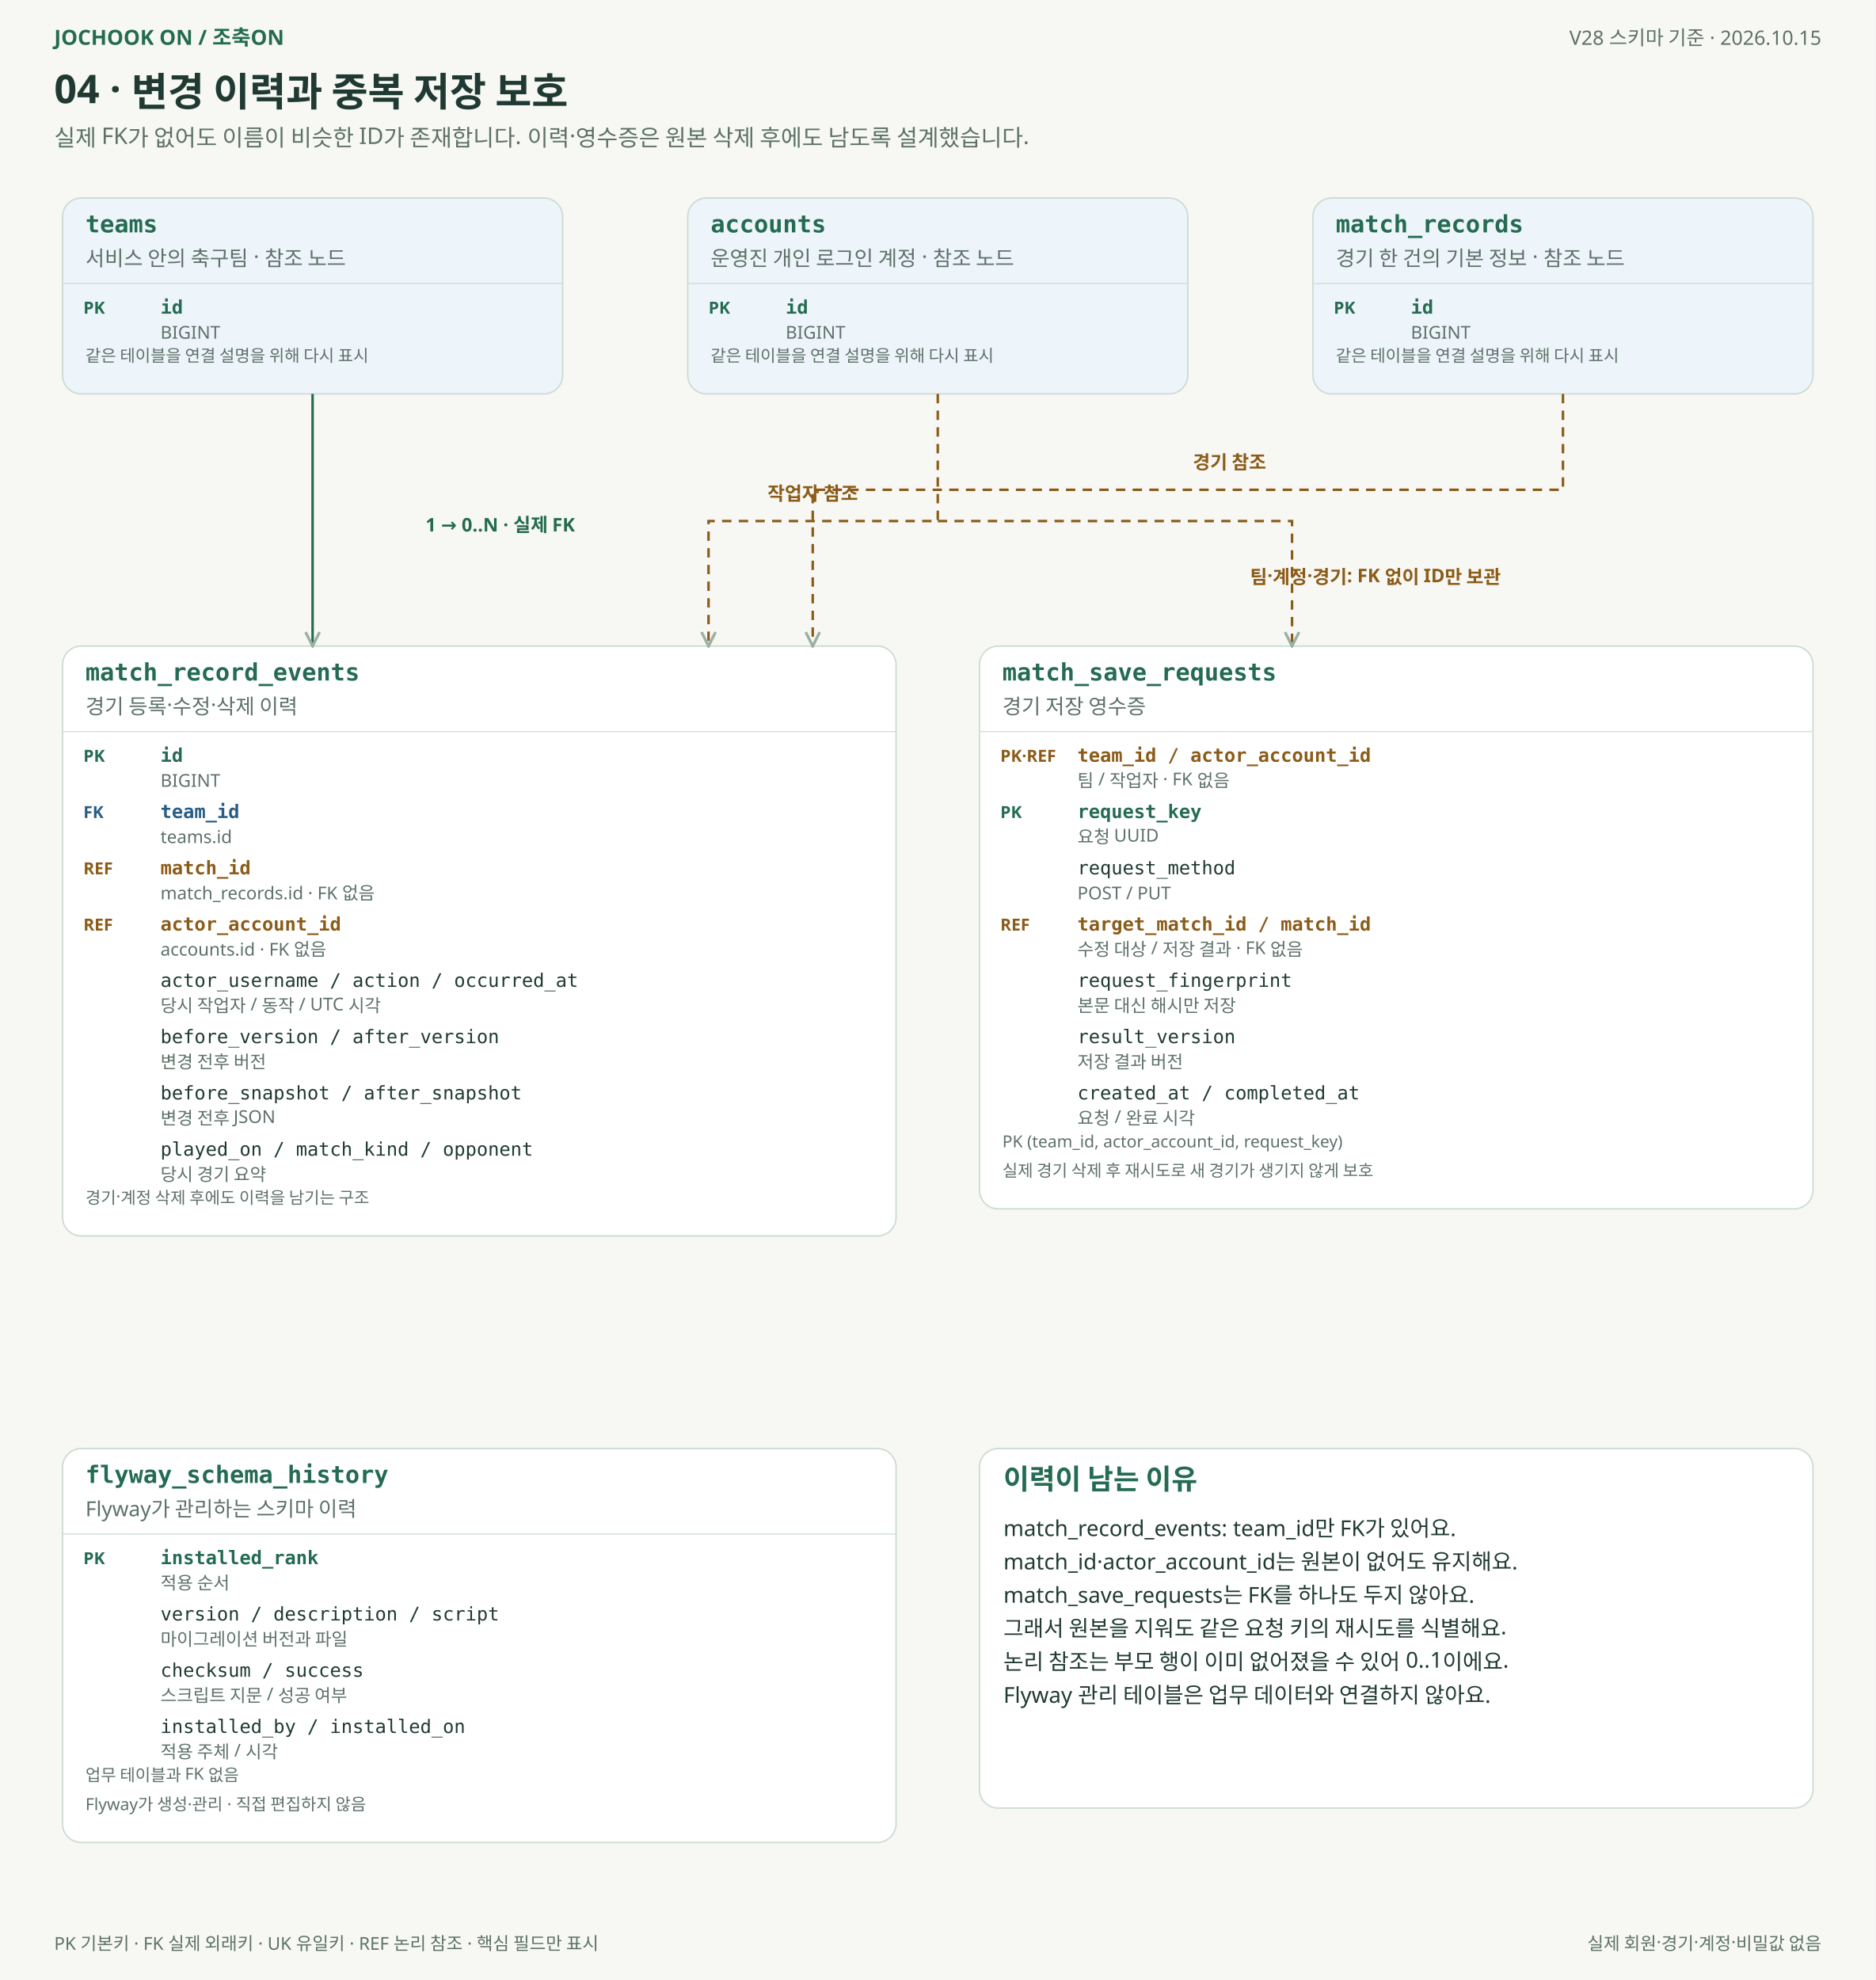
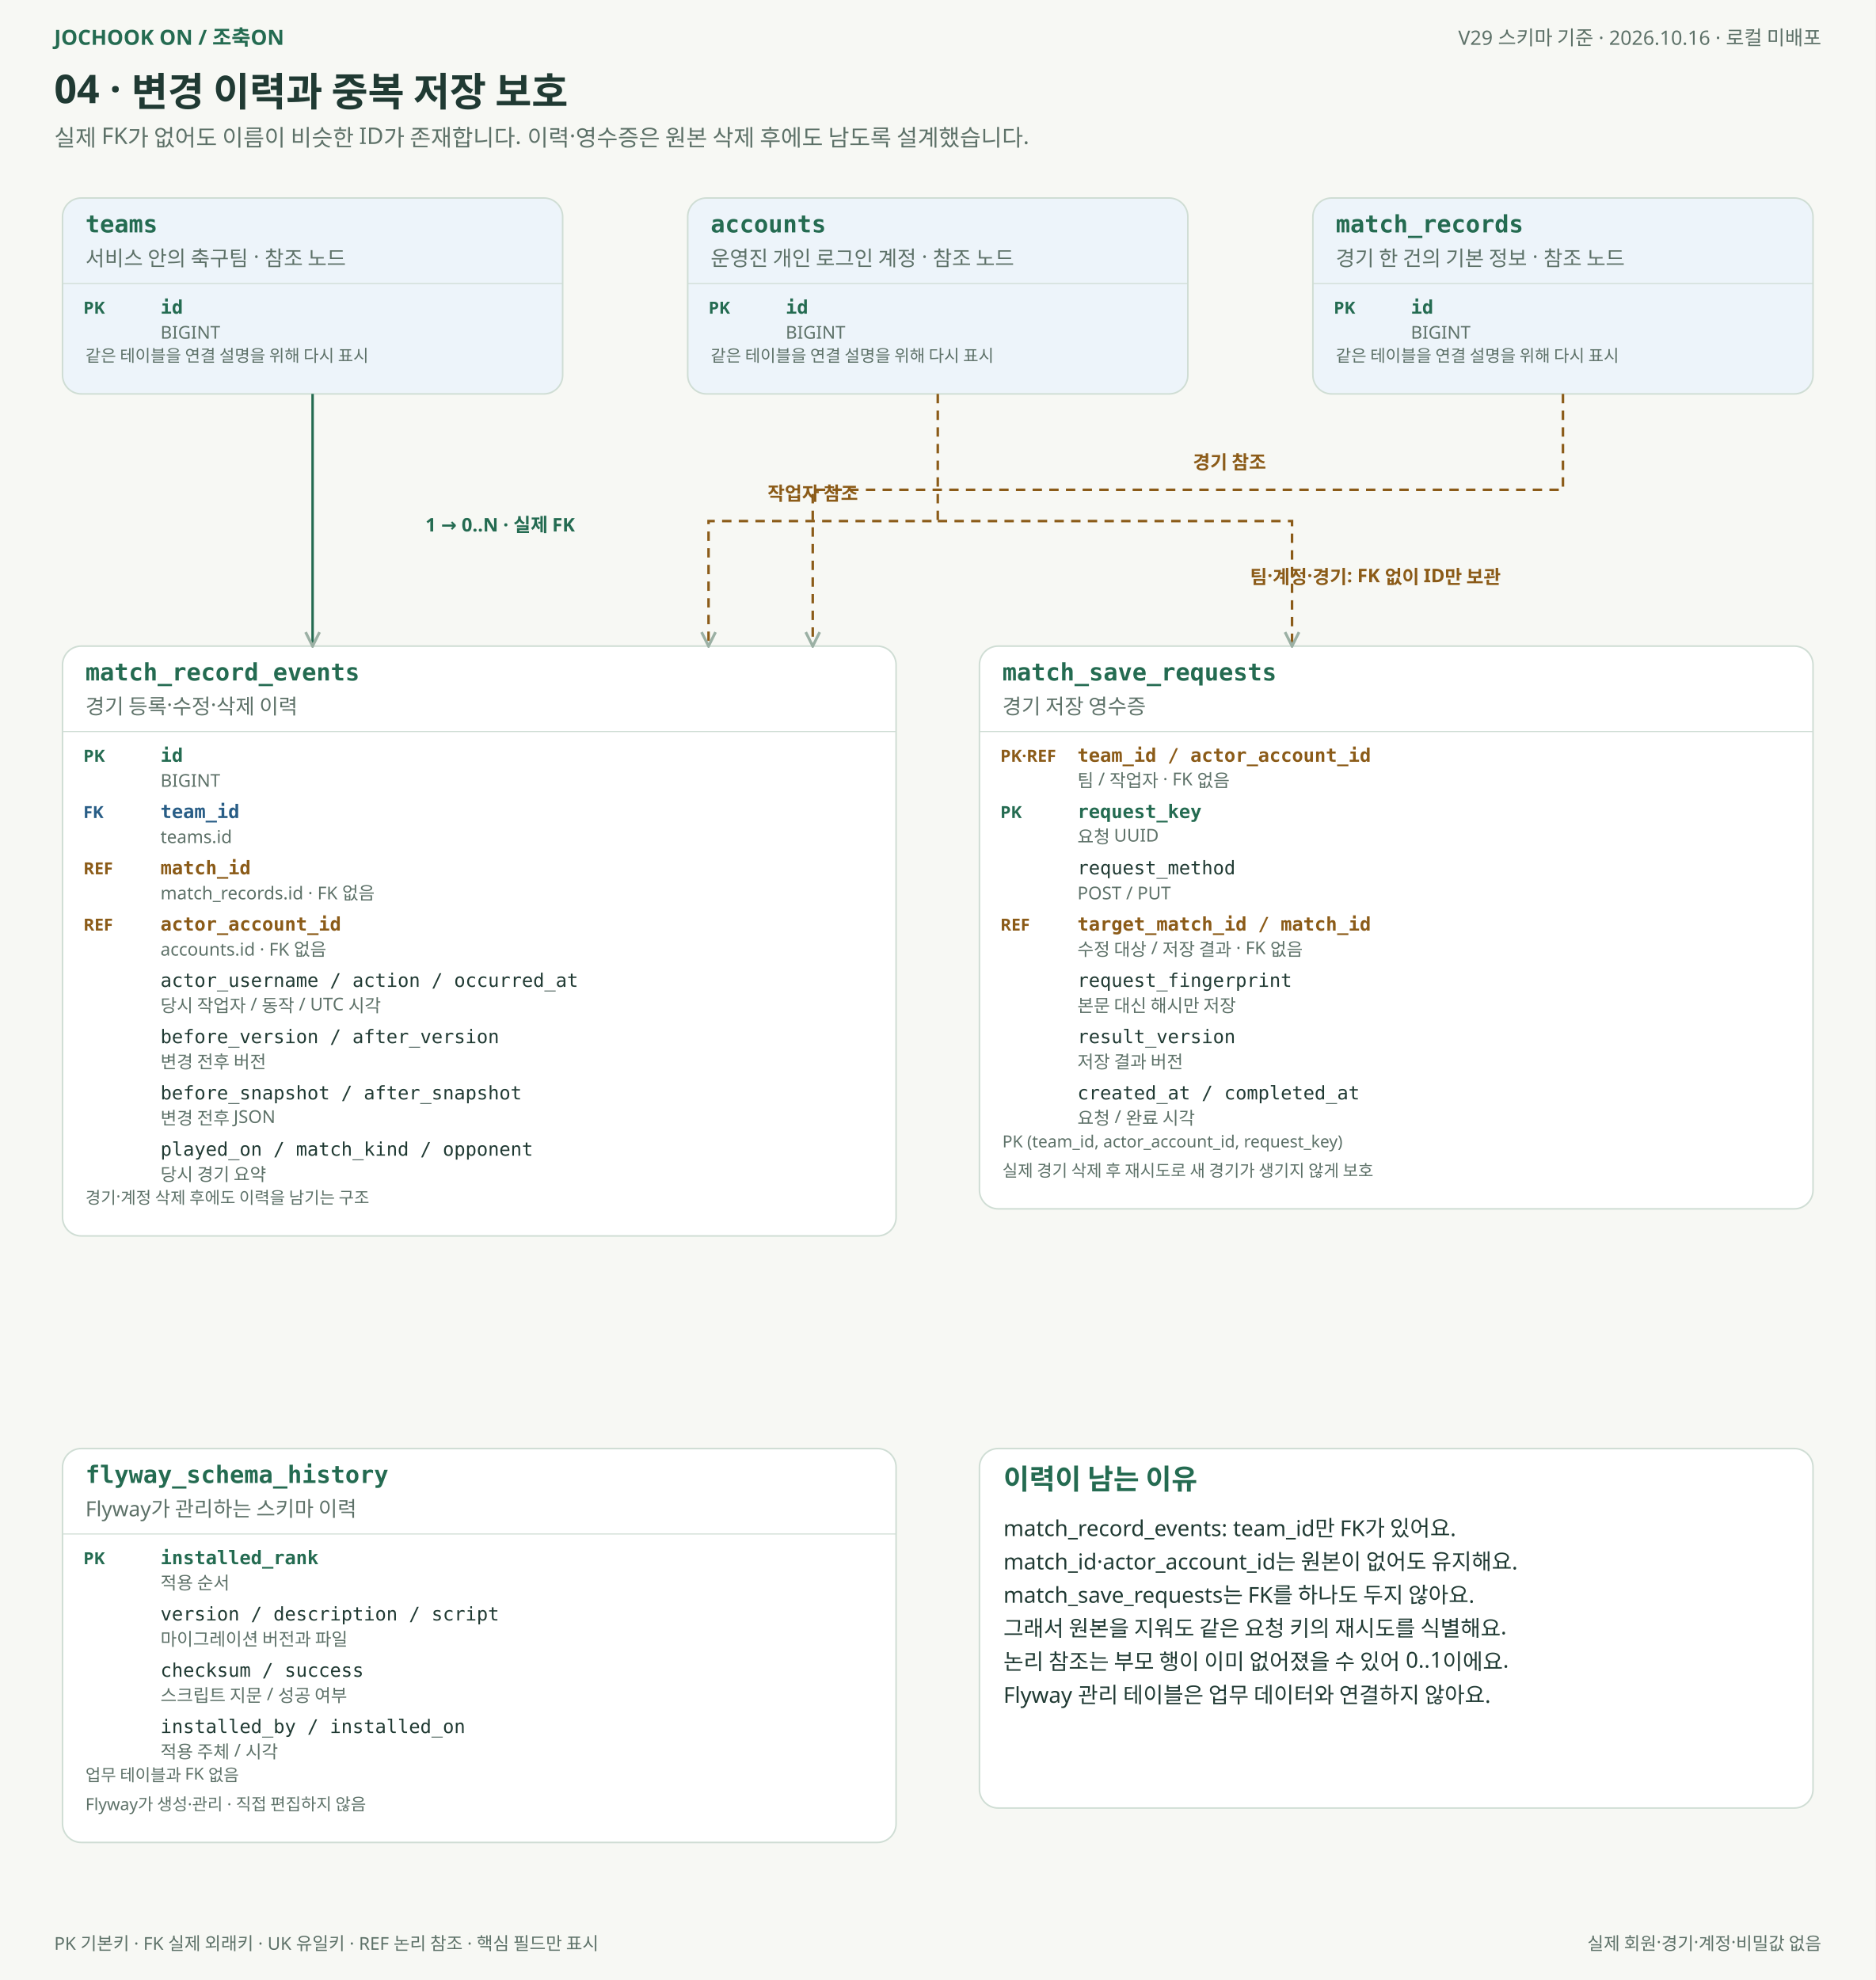
<svg xmlns="http://www.w3.org/2000/svg" width="1800" height="1900" viewBox="0 0 1800 1900" role="img" aria-labelledby="title desc">
  <defs>
    <marker id="arrow" viewBox="0 0 10 10" refX="9" refY="5" markerWidth="7" markerHeight="7" orient="auto">
      <path d="M1 1 L9 5 L1 9" fill="none" stroke="#9bb0a4" stroke-width="1.6" />
    </marker>
  </defs>
  <rect width="1800" height="1900" fill="#f7f8f4" />
  <g font-family="Malgun Gothic, Apple SD Gothic Neo, Noto Sans KR, sans-serif">
    <text x="52" y="43" font-size="20" fill="#246b51" font-weight="700" text-anchor="start">JOCHOOK ON / 조축ON</text>
-     <text x="1748" y="43" font-size="19" fill="#5d7168" font-weight="400" text-anchor="end">V28 스키마 기준 · 2026.10.15</text>
+     <text x="1748" y="43" font-size="19" fill="#5d7168" font-weight="400" text-anchor="end">V29 스키마 기준 · 2026.10.16 · 로컬 미배포</text>
    <text x="52" y="99" font-size="38" fill="#203a33" font-weight="700" text-anchor="start">04 · 변경 이력과 중복 저장 보호</text>
    <text x="52" y="140" font-size="22" fill="#5d7168" font-weight="400" text-anchor="start">실제 FK가 없어도 이름이 비슷한 ID가 존재합니다. 이력·영수증은 원본 삭제 후에도 남도록 설계했습니다.</text>
    <rect x="60" y="190" width="480" height="188" rx="18" fill="#edf4fa" stroke="#cfddd4" stroke-width="1.5" />
    <text x="82" y="223" font-size="23" fill="#246b51" font-weight="700" text-anchor="start" font-family="Consolas, monospace">teams</text>
    <text x="82" y="255" font-size="20" fill="#5d7168" font-weight="400" text-anchor="start">서비스 안의 축구팀 · 참조 노드</text>
    <path d="M 60 272 H 540" stroke="#cfddd4" />
    <text x="80" y="301" font-size="16" fill="#246b51" font-weight="700" text-anchor="start">PK</text>
    <text x="154" y="301" font-size="18" fill="#246b51" font-weight="600" text-anchor="start" font-family="Consolas, monospace">id</text>
    <text x="154" y="325" font-size="17" fill="#5d7168" font-weight="400" text-anchor="start">BIGINT</text>
    <text x="82" y="347" font-size="16" fill="#5d7168" font-weight="400" text-anchor="start">같은 테이블을 연결 설명을 위해 다시 표시</text>
    <rect x="660" y="190" width="480" height="188" rx="18" fill="#edf4fa" stroke="#cfddd4" stroke-width="1.5" />
    <text x="682" y="223" font-size="23" fill="#246b51" font-weight="700" text-anchor="start" font-family="Consolas, monospace">accounts</text>
    <text x="682" y="255" font-size="20" fill="#5d7168" font-weight="400" text-anchor="start">운영진 개인 로그인 계정 · 참조 노드</text>
    <path d="M 660 272 H 1140" stroke="#cfddd4" />
    <text x="680" y="301" font-size="16" fill="#246b51" font-weight="700" text-anchor="start">PK</text>
    <text x="754" y="301" font-size="18" fill="#246b51" font-weight="600" text-anchor="start" font-family="Consolas, monospace">id</text>
    <text x="754" y="325" font-size="17" fill="#5d7168" font-weight="400" text-anchor="start">BIGINT</text>
    <text x="682" y="347" font-size="16" fill="#5d7168" font-weight="400" text-anchor="start">같은 테이블을 연결 설명을 위해 다시 표시</text>
    <rect x="1260" y="190" width="480" height="188" rx="18" fill="#edf4fa" stroke="#cfddd4" stroke-width="1.5" />
    <text x="1282" y="223" font-size="23" fill="#246b51" font-weight="700" text-anchor="start" font-family="Consolas, monospace">match_records</text>
    <text x="1282" y="255" font-size="20" fill="#5d7168" font-weight="400" text-anchor="start">경기 한 건의 기본 정보 · 참조 노드</text>
    <path d="M 1260 272 H 1740" stroke="#cfddd4" />
    <text x="1280" y="301" font-size="16" fill="#246b51" font-weight="700" text-anchor="start">PK</text>
    <text x="1354" y="301" font-size="18" fill="#246b51" font-weight="600" text-anchor="start" font-family="Consolas, monospace">id</text>
    <text x="1354" y="325" font-size="17" fill="#5d7168" font-weight="400" text-anchor="start">BIGINT</text>
    <text x="1282" y="347" font-size="16" fill="#5d7168" font-weight="400" text-anchor="start">같은 테이블을 연결 설명을 위해 다시 표시</text>
    <rect x="60" y="620" width="800" height="566" rx="18" fill="#fff" stroke="#cfddd4" stroke-width="1.5" />
    <text x="82" y="653" font-size="23" fill="#246b51" font-weight="700" text-anchor="start" font-family="Consolas, monospace">match_record_events</text>
    <text x="82" y="685" font-size="20" fill="#5d7168" font-weight="400" text-anchor="start">경기 등록·수정·삭제 이력</text>
    <path d="M 60 702 H 860" stroke="#cfddd4" />
    <text x="80" y="731" font-size="16" fill="#246b51" font-weight="700" text-anchor="start">PK</text>
    <text x="154" y="731" font-size="18" fill="#246b51" font-weight="600" text-anchor="start" font-family="Consolas, monospace">id</text>
    <text x="154" y="755" font-size="17" fill="#5d7168" font-weight="400" text-anchor="start">BIGINT</text>
    <text x="80" y="785" font-size="16" fill="#285d86" font-weight="700" text-anchor="start">FK</text>
    <text x="154" y="785" font-size="18" fill="#285d86" font-weight="600" text-anchor="start" font-family="Consolas, monospace">team_id</text>
    <text x="154" y="809" font-size="17" fill="#5d7168" font-weight="400" text-anchor="start">teams.id</text>
    <text x="80" y="839" font-size="16" fill="#8b5b18" font-weight="700" text-anchor="start">REF</text>
    <text x="154" y="839" font-size="18" fill="#8b5b18" font-weight="600" text-anchor="start" font-family="Consolas, monospace">match_id</text>
    <text x="154" y="863" font-size="17" fill="#5d7168" font-weight="400" text-anchor="start">match_records.id · FK 없음</text>
    <text x="80" y="893" font-size="16" fill="#8b5b18" font-weight="700" text-anchor="start">REF</text>
    <text x="154" y="893" font-size="18" fill="#8b5b18" font-weight="600" text-anchor="start" font-family="Consolas, monospace">actor_account_id</text>
    <text x="154" y="917" font-size="17" fill="#5d7168" font-weight="400" text-anchor="start">accounts.id · FK 없음</text>
    <text x="154" y="947" font-size="18" fill="#203a33" font-weight="400" text-anchor="start" font-family="Consolas, monospace">actor_username / action / occurred_at</text>
    <text x="154" y="971" font-size="17" fill="#5d7168" font-weight="400" text-anchor="start">당시 작업자 / 동작 / UTC 시각</text>
    <text x="154" y="1001" font-size="18" fill="#203a33" font-weight="400" text-anchor="start" font-family="Consolas, monospace">before_version / after_version</text>
    <text x="154" y="1025" font-size="17" fill="#5d7168" font-weight="400" text-anchor="start">변경 전후 버전</text>
    <text x="154" y="1055" font-size="18" fill="#203a33" font-weight="400" text-anchor="start" font-family="Consolas, monospace">before_snapshot / after_snapshot</text>
    <text x="154" y="1079" font-size="17" fill="#5d7168" font-weight="400" text-anchor="start">변경 전후 JSON</text>
    <text x="154" y="1109" font-size="18" fill="#203a33" font-weight="400" text-anchor="start" font-family="Consolas, monospace">played_on / match_kind / opponent</text>
    <text x="154" y="1133" font-size="17" fill="#5d7168" font-weight="400" text-anchor="start">당시 경기 요약</text>
    <text x="82" y="1155" font-size="16" fill="#5d7168" font-weight="400" text-anchor="start">경기·계정 삭제 후에도 이력을 남기는 구조</text>
    <rect x="940" y="620" width="800" height="540" rx="18" fill="#fff" stroke="#cfddd4" stroke-width="1.5" />
    <text x="962" y="653" font-size="23" fill="#246b51" font-weight="700" text-anchor="start" font-family="Consolas, monospace">match_save_requests</text>
    <text x="962" y="685" font-size="20" fill="#5d7168" font-weight="400" text-anchor="start">경기 저장 영수증</text>
    <path d="M 940 702 H 1740" stroke="#cfddd4" />
    <text x="960" y="731" font-size="16" fill="#8b5b18" font-weight="700" text-anchor="start">PK·REF</text>
    <text x="1034" y="731" font-size="18" fill="#8b5b18" font-weight="600" text-anchor="start" font-family="Consolas, monospace">team_id / actor_account_id</text>
    <text x="1034" y="755" font-size="17" fill="#5d7168" font-weight="400" text-anchor="start">팀 / 작업자 · FK 없음</text>
    <text x="960" y="785" font-size="16" fill="#246b51" font-weight="700" text-anchor="start">PK</text>
    <text x="1034" y="785" font-size="18" fill="#246b51" font-weight="600" text-anchor="start" font-family="Consolas, monospace">request_key</text>
    <text x="1034" y="809" font-size="17" fill="#5d7168" font-weight="400" text-anchor="start">요청 UUID</text>
    <text x="1034" y="839" font-size="18" fill="#203a33" font-weight="400" text-anchor="start" font-family="Consolas, monospace">request_method</text>
    <text x="1034" y="863" font-size="17" fill="#5d7168" font-weight="400" text-anchor="start">POST / PUT</text>
    <text x="960" y="893" font-size="16" fill="#8b5b18" font-weight="700" text-anchor="start">REF</text>
    <text x="1034" y="893" font-size="18" fill="#8b5b18" font-weight="600" text-anchor="start" font-family="Consolas, monospace">target_match_id / match_id</text>
    <text x="1034" y="917" font-size="17" fill="#5d7168" font-weight="400" text-anchor="start">수정 대상 / 저장 결과 · FK 없음</text>
    <text x="1034" y="947" font-size="18" fill="#203a33" font-weight="400" text-anchor="start" font-family="Consolas, monospace">request_fingerprint</text>
    <text x="1034" y="971" font-size="17" fill="#5d7168" font-weight="400" text-anchor="start">본문 대신 해시만 저장</text>
    <text x="1034" y="1001" font-size="18" fill="#203a33" font-weight="400" text-anchor="start" font-family="Consolas, monospace">result_version</text>
    <text x="1034" y="1025" font-size="17" fill="#5d7168" font-weight="400" text-anchor="start">저장 결과 버전</text>
    <text x="1034" y="1055" font-size="18" fill="#203a33" font-weight="400" text-anchor="start" font-family="Consolas, monospace">created_at / completed_at</text>
    <text x="1034" y="1079" font-size="17" fill="#5d7168" font-weight="400" text-anchor="start">요청 / 완료 시각</text>
    <text x="962" y="1101" font-size="16" fill="#5d7168" font-weight="400" text-anchor="start">PK (team_id, actor_account_id, request_key)</text>
    <text x="962" y="1129" font-size="16" fill="#5d7168" font-weight="400" text-anchor="start">실제 경기 삭제 후 재시도로 새 경기가 생기지 않게 보호</text>
    <path d="M 300 378 L 300 620" stroke="#246b51" stroke-width="2.4" fill="none" marker-end="url(#arrow)" />
    <text x="480" y="510" font-size="18" fill="#246b51" font-weight="600" text-anchor="middle">1 → 0..N · 실제 FK</text>
    <path d="M 900 378 L 900 500 L 680 500 L 680 620" stroke="#8b5b18" stroke-width="2.4" fill="none" stroke-dasharray="9 7" marker-end="url(#arrow)" />
    <text x="780" y="480" font-size="18" fill="#8b5b18" font-weight="600" text-anchor="middle">작업자 참조</text>
    <path d="M 1500 378 L 1500 470 L 780 470 L 780 620" stroke="#8b5b18" stroke-width="2.4" fill="none" stroke-dasharray="9 7" marker-end="url(#arrow)" />
    <text x="1180" y="450" font-size="18" fill="#8b5b18" font-weight="600" text-anchor="middle">경기 참조</text>
    <path d="M 900 500 L 1240 500 L 1240 620" stroke="#8b5b18" stroke-width="2.4" fill="none" stroke-dasharray="9 7" marker-end="url(#arrow)" />
    <text x="1320" y="560" font-size="18" fill="#8b5b18" font-weight="600" text-anchor="middle">팀·계정·경기: FK 없이 ID만 보관</text>
    <rect x="60" y="1390" width="800" height="378" rx="18" fill="#fff" stroke="#cfddd4" stroke-width="1.5" />
    <text x="82" y="1423" font-size="23" fill="#246b51" font-weight="700" text-anchor="start" font-family="Consolas, monospace">flyway_schema_history</text>
    <text x="82" y="1455" font-size="20" fill="#5d7168" font-weight="400" text-anchor="start">Flyway가 관리하는 스키마 이력</text>
    <path d="M 60 1472 H 860" stroke="#cfddd4" />
    <text x="80" y="1501" font-size="16" fill="#246b51" font-weight="700" text-anchor="start">PK</text>
    <text x="154" y="1501" font-size="18" fill="#246b51" font-weight="600" text-anchor="start" font-family="Consolas, monospace">installed_rank</text>
    <text x="154" y="1525" font-size="17" fill="#5d7168" font-weight="400" text-anchor="start">적용 순서</text>
    <text x="154" y="1555" font-size="18" fill="#203a33" font-weight="400" text-anchor="start" font-family="Consolas, monospace">version / description / script</text>
    <text x="154" y="1579" font-size="17" fill="#5d7168" font-weight="400" text-anchor="start">마이그레이션 버전과 파일</text>
    <text x="154" y="1609" font-size="18" fill="#203a33" font-weight="400" text-anchor="start" font-family="Consolas, monospace">checksum / success</text>
    <text x="154" y="1633" font-size="17" fill="#5d7168" font-weight="400" text-anchor="start">스크립트 지문 / 성공 여부</text>
    <text x="154" y="1663" font-size="18" fill="#203a33" font-weight="400" text-anchor="start" font-family="Consolas, monospace">installed_by / installed_on</text>
    <text x="154" y="1687" font-size="17" fill="#5d7168" font-weight="400" text-anchor="start">적용 주체 / 시각</text>
    <text x="82" y="1709" font-size="16" fill="#5d7168" font-weight="400" text-anchor="start">업무 테이블과 FK 없음</text>
    <text x="82" y="1737" font-size="16" fill="#5d7168" font-weight="400" text-anchor="start">Flyway가 생성·관리 · 직접 편집하지 않음</text>
    <rect x="940" y="1390" width="800" height="345" rx="18" fill="#fff" stroke="#cfddd4" stroke-width="1.5" />
    <text x="963" y="1429" font-size="27" fill="#246b51" font-weight="700" text-anchor="start">이력이 남는 이유</text>
    <text x="963" y="1474" font-size="21" fill="#203a33" font-weight="400" text-anchor="start">match_record_events: team_id만 FK가 있어요.</text>
    <text x="963" y="1506" font-size="21" fill="#203a33" font-weight="400" text-anchor="start">match_id·actor_account_id는 원본이 없어도 유지해요.</text>
    <text x="963" y="1538" font-size="21" fill="#203a33" font-weight="400" text-anchor="start">match_save_requests는 FK를 하나도 두지 않아요.</text>
    <text x="963" y="1570" font-size="21" fill="#203a33" font-weight="400" text-anchor="start">그래서 원본을 지워도 같은 요청 키의 재시도를 식별해요.</text>
    <text x="963" y="1602" font-size="21" fill="#203a33" font-weight="400" text-anchor="start">논리 참조는 부모 행이 이미 없어졌을 수 있어 0..1이에요.</text>
    <text x="963" y="1634" font-size="21" fill="#203a33" font-weight="400" text-anchor="start">Flyway 관리 테이블은 업무 데이터와 연결하지 않아요.</text>
    <text x="52" y="1871" font-size="17" fill="#5d7168" font-weight="400" text-anchor="start">PK 기본키 · FK 실제 외래키 · UK 유일키 · REF 논리 참조 · 핵심 필드만 표시</text>
    <text x="1748" y="1871" font-size="17" fill="#5d7168" font-weight="400" text-anchor="end">실제 회원·경기·계정·비밀값 없음</text>
  </g>
</svg>
